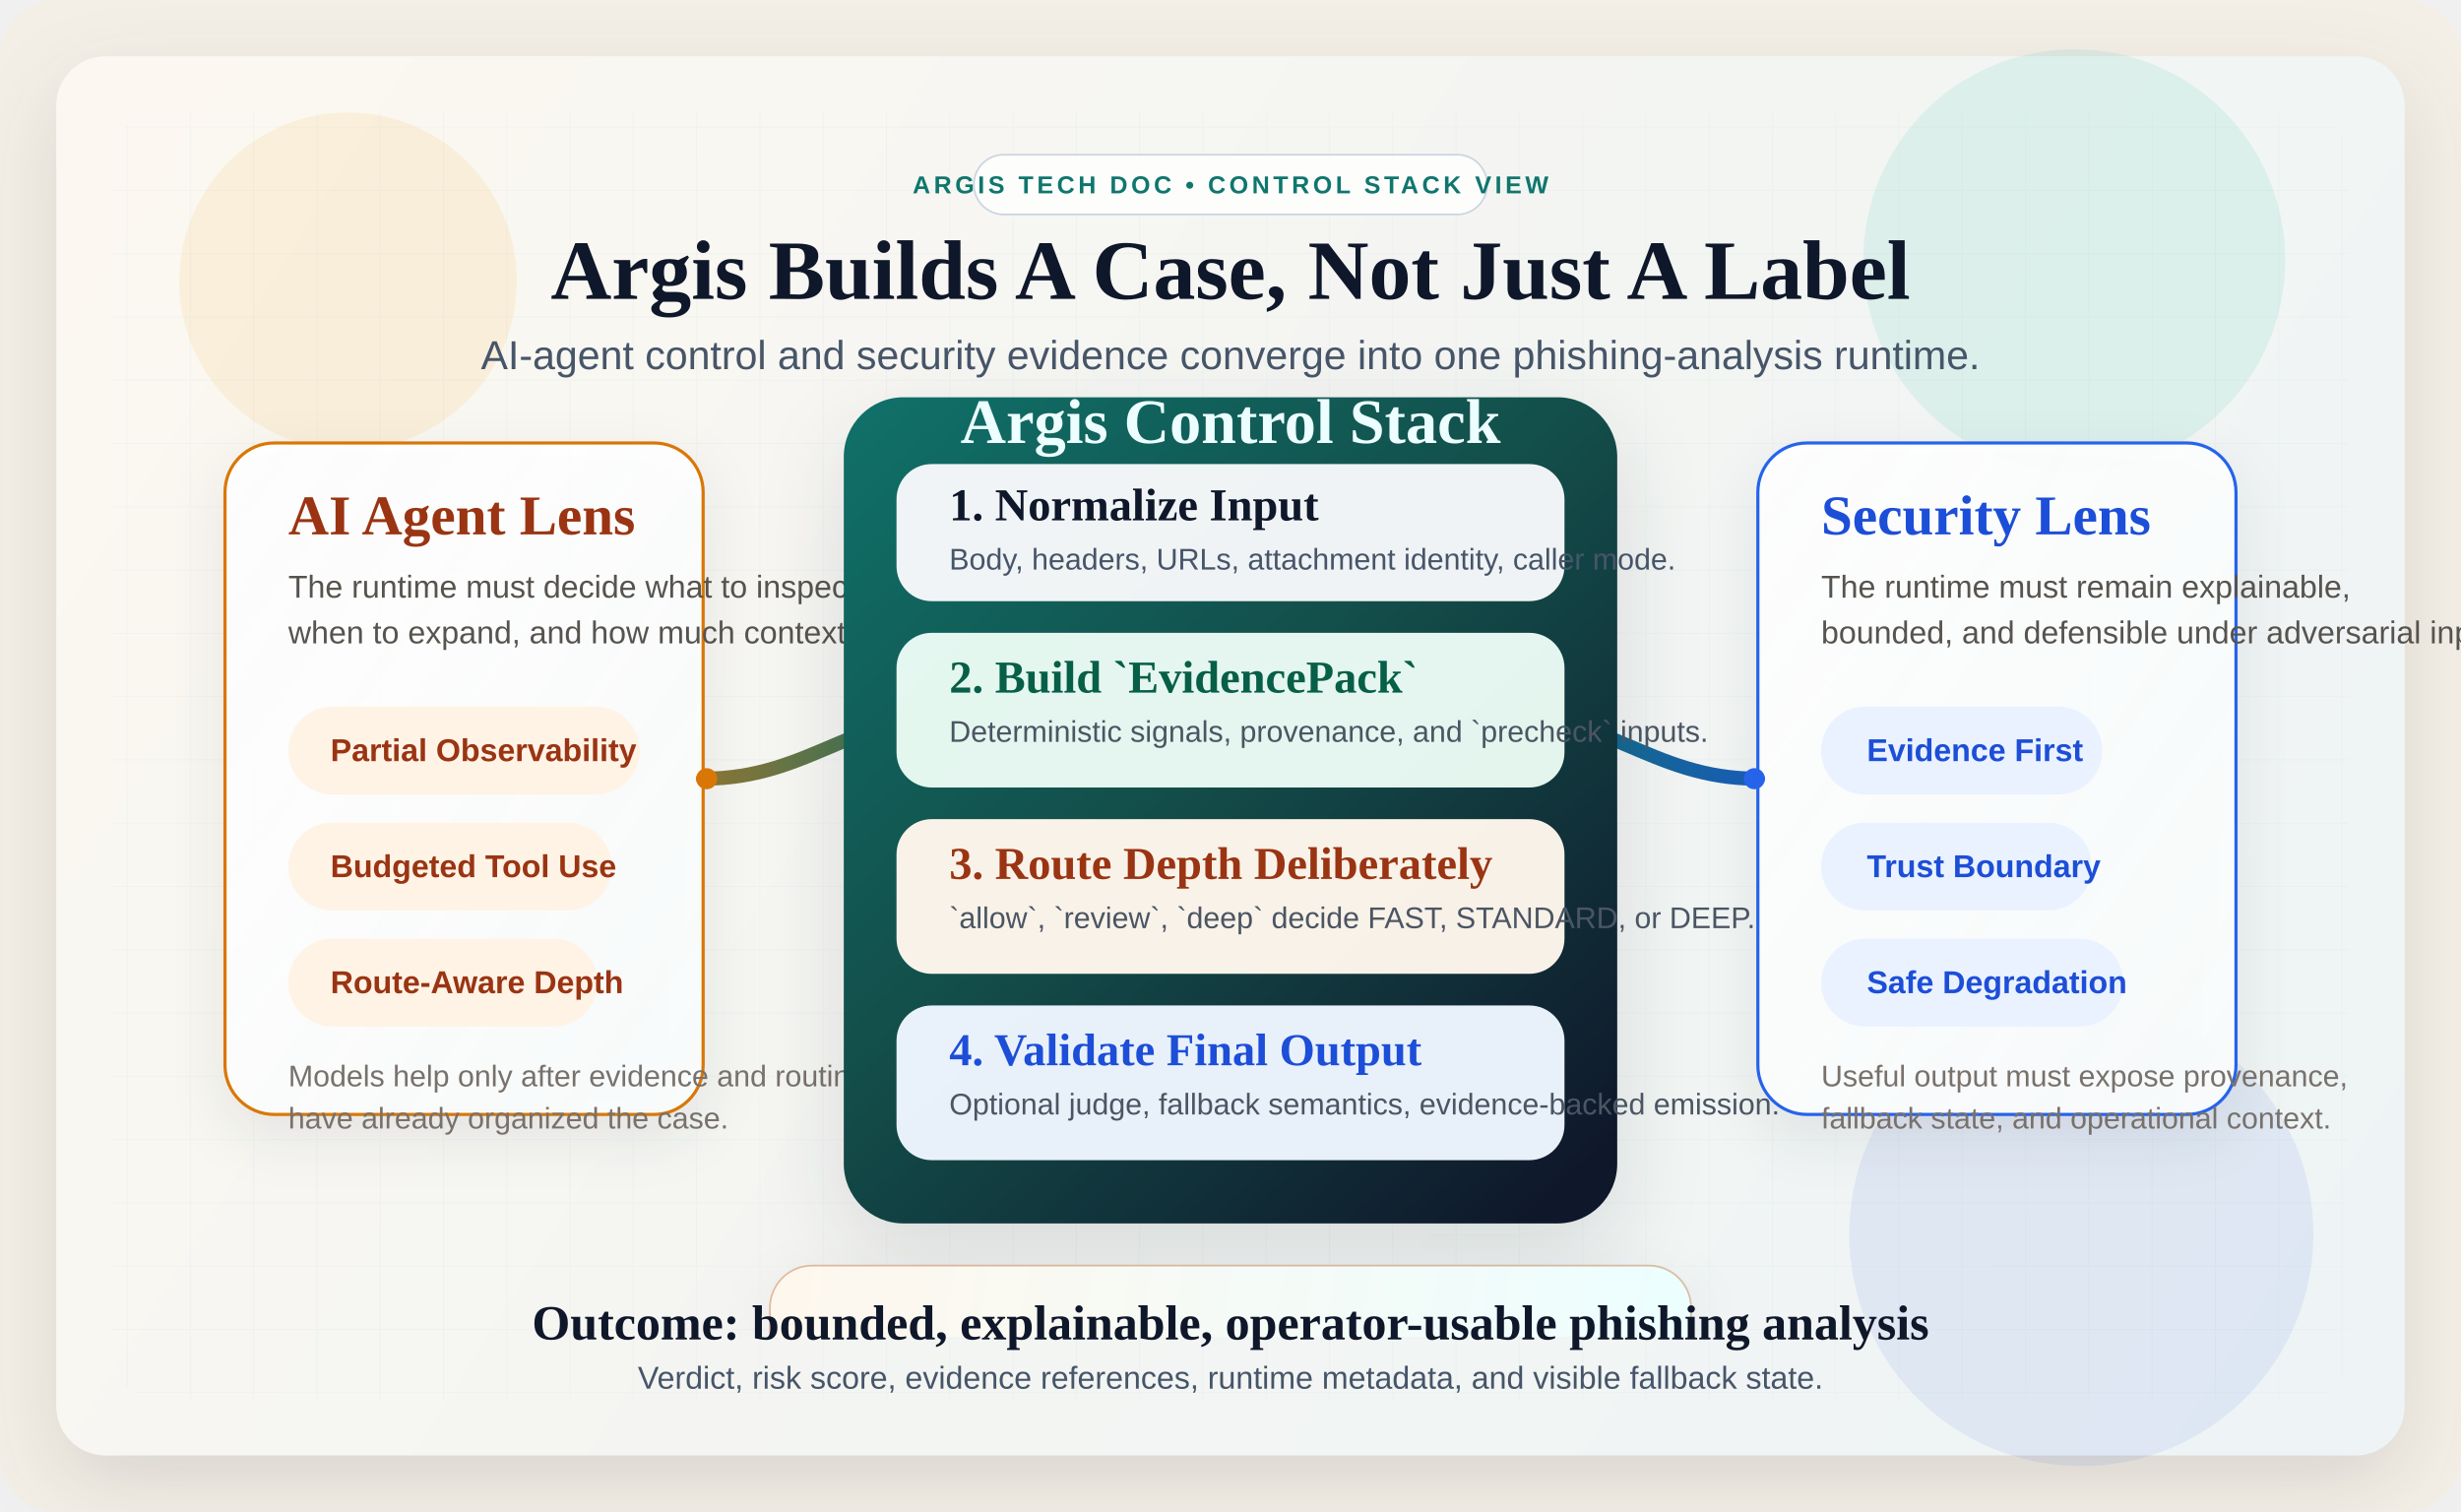
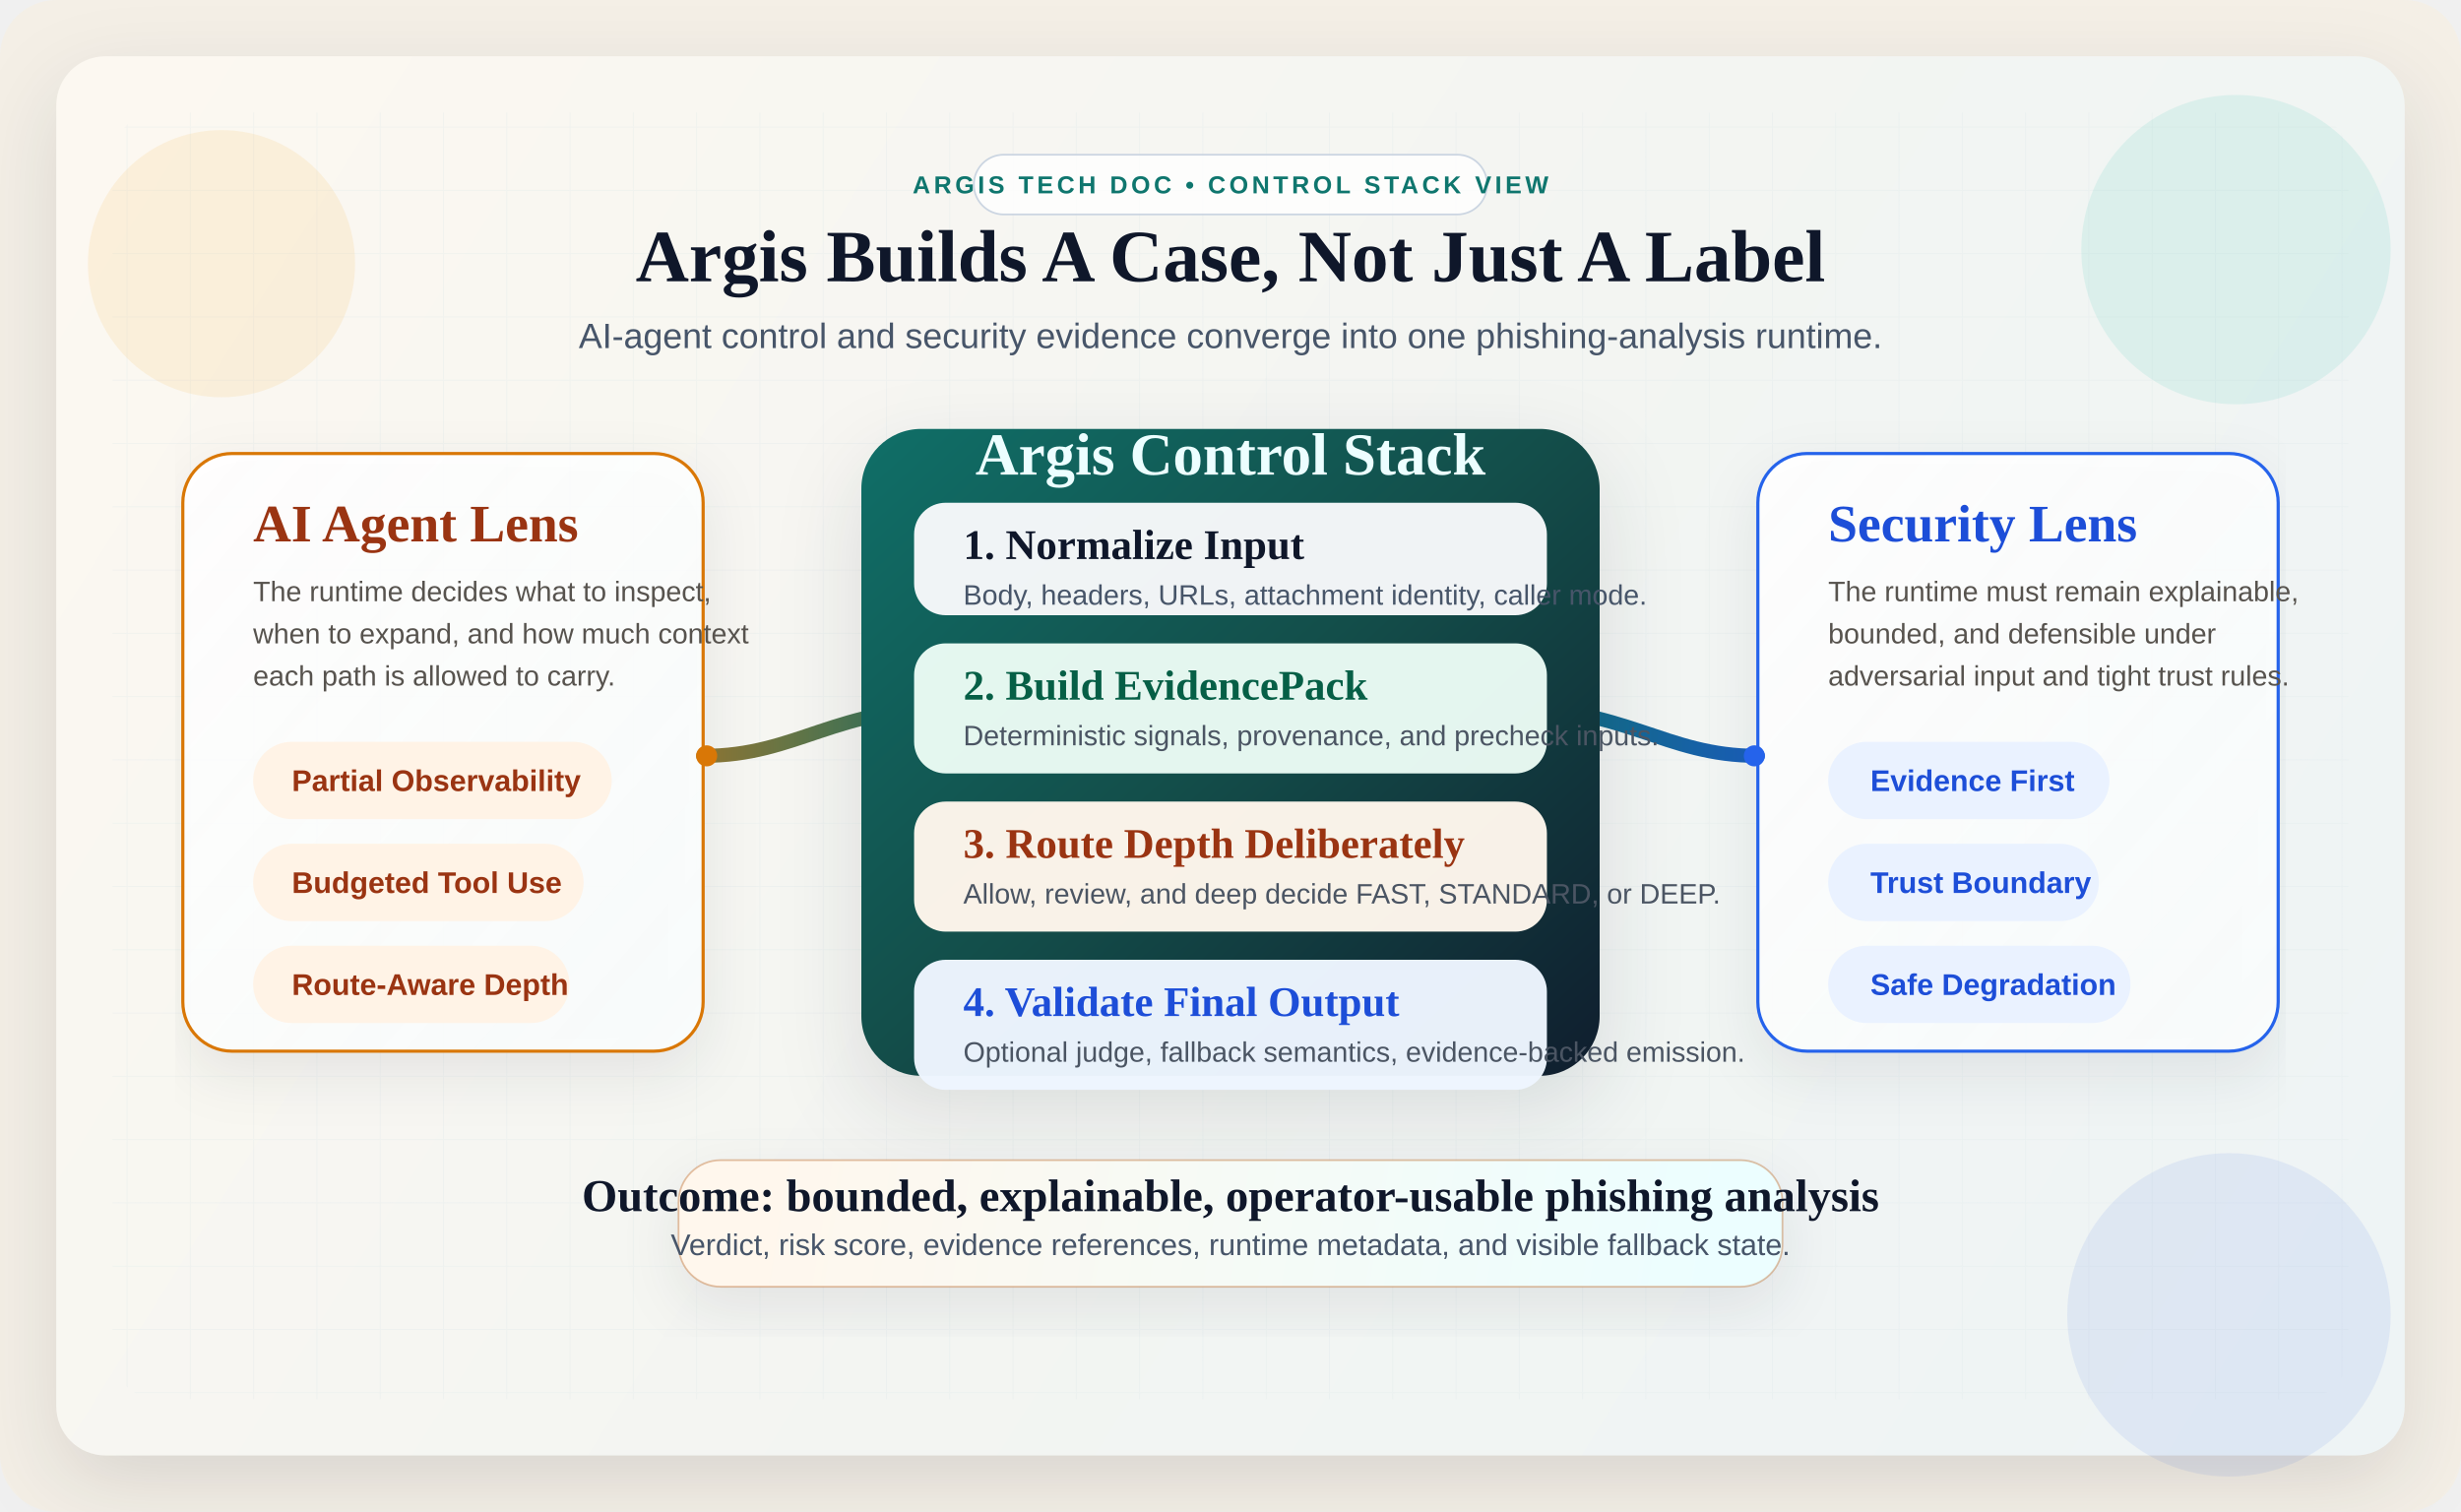
<svg xmlns="http://www.w3.org/2000/svg" width="1400" height="860" viewBox="0 0 1400 860" fill="none" role="img" aria-labelledby="title desc">
  <defs>
    <linearGradient id="bg" x1="80" y1="40" x2="1320" y2="820" gradientUnits="userSpaceOnUse">
      <stop stop-color="#FCF8F1" />
      <stop offset="0.52" stop-color="#F3F5F2" />
      <stop offset="1" stop-color="#EEF4F5" />
    </linearGradient>
    <linearGradient id="panel" x1="0" y1="0" x2="1" y2="1">
      <stop stop-color="#FFFFFF" stop-opacity="0.92" />
      <stop offset="1" stop-color="#F8FBFB" stop-opacity="0.98" />
    </linearGradient>
    <linearGradient id="stack" x1="481" y1="174" x2="920" y2="654" gradientUnits="userSpaceOnUse">
      <stop stop-color="#0F766E" />
      <stop offset="0.5" stop-color="#134E4A" />
      <stop offset="1" stop-color="#0F172A" />
    </linearGradient>
    <linearGradient id="flowLeft" x1="320" y1="322" x2="560" y2="322" gradientUnits="userSpaceOnUse">
      <stop stop-color="#C97316" />
      <stop offset="1" stop-color="#0F766E" />
    </linearGradient>
    <linearGradient id="flowRight" x1="1080" y1="322" x2="840" y2="322" gradientUnits="userSpaceOnUse">
      <stop stop-color="#1D4ED8" />
      <stop offset="1" stop-color="#0F766E" />
    </linearGradient>
    <linearGradient id="output" x1="430" y1="686" x2="970" y2="774" gradientUnits="userSpaceOnUse">
      <stop stop-color="#FFF7ED" />
      <stop offset="1" stop-color="#ECFEFF" />
    </linearGradient>
    <filter id="shadowSoft" x="0" y="0" width="1400" height="860" filterUnits="userSpaceOnUse" color-interpolation-filters="sRGB">
      <feFlood flood-opacity="0" result="BackgroundImageFix" />
      <feColorMatrix in="SourceAlpha" type="matrix" values="0 0 0 0 0 0 0 0 0 0 0 0 0 0 0 0 0 0 127 0" result="hardAlpha" />
      <feOffset dy="18" />
      <feGaussianBlur stdDeviation="24" />
      <feColorMatrix type="matrix" values="0 0 0 0 0.059 0 0 0 0 0.09 0 0 0 0 0.165 0 0 0 0.12 0" />
      <feBlend mode="normal" in2="BackgroundImageFix" result="effect1_dropShadow_0_1" />
      <feBlend mode="normal" in="SourceGraphic" in2="effect1_dropShadow_0_1" result="shape" />
    </filter>
    <filter id="shadowCard" x="100" y="120" width="1200" height="640" filterUnits="userSpaceOnUse" color-interpolation-filters="sRGB">
      <feFlood flood-opacity="0" result="BackgroundImageFix" />
      <feColorMatrix in="SourceAlpha" type="matrix" values="0 0 0 0 0 0 0 0 0 0 0 0 0 0 0 0 0 0 127 0" result="hardAlpha" />
      <feOffset dy="12" />
      <feGaussianBlur stdDeviation="16" />
      <feColorMatrix type="matrix" values="0 0 0 0 0.059 0 0 0 0 0.09 0 0 0 0 0.165 0 0 0 0.08 0" />
      <feBlend mode="normal" in2="BackgroundImageFix" result="effect1_dropShadow_0_2" />
      <feBlend mode="normal" in="SourceGraphic" in2="effect1_dropShadow_0_2" result="shape" />
    </filter>
    <pattern id="grid" width="36" height="36" patternUnits="userSpaceOnUse">
      <path d="M36 0H0V36" stroke="#D9E3E5" stroke-opacity="0.55" />
    </pattern>
  </defs>
  <rect width="1400" height="860" rx="32" fill="#F4EFE6" />
  <g filter="url(#shadowSoft)">
    <rect x="32" y="32" width="1336" height="796" rx="28" fill="url(#bg)" />
  </g>
  <rect x="64" y="64" width="1272" height="732" rx="26" fill="url(#grid)" opacity="0.5" />
-   <circle cx="198" cy="160" r="96" fill="#F59E0B" fill-opacity="0.10" />
-   <circle cx="1180" cy="148" r="120" fill="#14B8A6" fill-opacity="0.10" />
-   <circle cx="1184" cy="702" r="132" fill="#1D4ED8" fill-opacity="0.08" />
+   <circle cx="126" cy="150" r="76" fill="#F59E0B" fill-opacity="0.10" />
+   <circle cx="1272" cy="142" r="88" fill="#14B8A6" fill-opacity="0.10" />
+   <circle cx="1268" cy="748" r="92" fill="#1D4ED8" fill-opacity="0.08" />
  <rect x="554" y="88" width="292" height="34" rx="17" fill="#FFFFFF" fill-opacity="0.78" stroke="#CBD5E1" />
  <text x="700" y="110" text-anchor="middle" fill="#0F766E" font-family="Arial, sans-serif" font-size="14" font-weight="700" letter-spacing="2">ARGIS TECH DOC  •  CONTROL STACK VIEW</text>
-   <text x="700" y="170" text-anchor="middle" fill="#0F172A" font-family="Georgia, 'Times New Roman', serif" font-size="48" font-weight="700">Argis Builds A Case, Not Just A Label</text>
-   <text x="700" y="210" text-anchor="middle" fill="#475569" font-family="Arial, sans-serif" font-size="23">AI-agent control and security evidence converge into one phishing-analysis runtime.</text>
+   <text x="700" y="160" text-anchor="middle" fill="#0F172A" font-family="Georgia, 'Times New Roman', serif" font-size="42" font-weight="700">Argis Builds A Case, Not Just A Label</text>
+   <text x="700" y="198" text-anchor="middle" fill="#475569" font-family="Arial, sans-serif" font-size="20">AI-agent control and security evidence converge into one phishing-analysis runtime.</text>
  <g filter="url(#shadowCard)">
-     <rect x="128" y="252" width="272" height="382" rx="28" fill="url(#panel)" stroke="#D97706" stroke-width="1.8" />
+     <rect x="104" y="258" width="296" height="340" rx="28" fill="url(#panel)" stroke="#D97706" stroke-width="1.8" />
  </g>
-   <text x="164" y="304" fill="#9A3412" font-family="Georgia, 'Times New Roman', serif" font-size="32" font-weight="700">AI Agent Lens</text>
-   <text x="164" y="340" fill="#57534E" font-family="Arial, sans-serif" font-size="18">The runtime must decide what to inspect,</text>
-   <text x="164" y="366" fill="#57534E" font-family="Arial, sans-serif" font-size="18">when to expand, and how much context to carry.</text>
-   <rect x="164" y="402" width="200" height="50" rx="25" fill="#FFF3E6" />
-   <text x="188" y="433" fill="#9A3412" font-family="Arial, sans-serif" font-size="18" font-weight="700">Partial Observability</text>
-   <rect x="164" y="468" width="184" height="50" rx="25" fill="#FFF3E6" />
-   <text x="188" y="499" fill="#9A3412" font-family="Arial, sans-serif" font-size="18" font-weight="700">Budgeted Tool Use</text>
-   <rect x="164" y="534" width="176" height="50" rx="25" fill="#FFF3E6" />
-   <text x="188" y="565" fill="#9A3412" font-family="Arial, sans-serif" font-size="18" font-weight="700">Route-Aware Depth</text>
-   <text x="164" y="618" fill="#78716C" font-family="Arial, sans-serif" font-size="17">Models help only after evidence and routing</text>
-   <text x="164" y="642" fill="#78716C" font-family="Arial, sans-serif" font-size="17">have already organized the case.</text>
+   <text x="144" y="308" fill="#9A3412" font-family="Georgia, 'Times New Roman', serif" font-size="30" font-weight="700">AI Agent Lens</text>
+   <text x="144" y="342" fill="#57534E" font-family="Arial, sans-serif" font-size="16">The runtime decides what to inspect,</text>
+   <text x="144" y="366" fill="#57534E" font-family="Arial, sans-serif" font-size="16">when to expand, and how much context</text>
+   <text x="144" y="390" fill="#57534E" font-family="Arial, sans-serif" font-size="16">each path is allowed to carry.</text>
+   <rect x="144" y="422" width="204" height="44" rx="22" fill="#FFF3E6" />
+   <text x="166" y="450" fill="#9A3412" font-family="Arial, sans-serif" font-size="17" font-weight="700">Partial Observability</text>
+   <rect x="144" y="480" width="188" height="44" rx="22" fill="#FFF3E6" />
+   <text x="166" y="508" fill="#9A3412" font-family="Arial, sans-serif" font-size="17" font-weight="700">Budgeted Tool Use</text>
+   <rect x="144" y="538" width="180" height="44" rx="22" fill="#FFF3E6" />
+   <text x="166" y="566" fill="#9A3412" font-family="Arial, sans-serif" font-size="17" font-weight="700">Route-Aware Depth</text>
  <g filter="url(#shadowCard)">
-     <rect x="1000" y="252" width="272" height="382" rx="28" fill="url(#panel)" stroke="#2563EB" stroke-width="1.8" />
+     <rect x="1000" y="258" width="296" height="340" rx="28" fill="url(#panel)" stroke="#2563EB" stroke-width="1.8" />
  </g>
-   <text x="1036" y="304" fill="#1D4ED8" font-family="Georgia, 'Times New Roman', serif" font-size="32" font-weight="700">Security Lens</text>
-   <text x="1036" y="340" fill="#57534E" font-family="Arial, sans-serif" font-size="18">The runtime must remain explainable,</text>
-   <text x="1036" y="366" fill="#57534E" font-family="Arial, sans-serif" font-size="18">bounded, and defensible under adversarial input.</text>
-   <rect x="1036" y="402" width="160" height="50" rx="25" fill="#EAF2FF" />
-   <text x="1062" y="433" fill="#1D4ED8" font-family="Arial, sans-serif" font-size="18" font-weight="700">Evidence First</text>
-   <rect x="1036" y="468" width="154" height="50" rx="25" fill="#EAF2FF" />
-   <text x="1062" y="499" fill="#1D4ED8" font-family="Arial, sans-serif" font-size="18" font-weight="700">Trust Boundary</text>
-   <rect x="1036" y="534" width="172" height="50" rx="25" fill="#EAF2FF" />
-   <text x="1062" y="565" fill="#1D4ED8" font-family="Arial, sans-serif" font-size="18" font-weight="700">Safe Degradation</text>
-   <text x="1036" y="618" fill="#78716C" font-family="Arial, sans-serif" font-size="17">Useful output must expose provenance,</text>
-   <text x="1036" y="642" fill="#78716C" font-family="Arial, sans-serif" font-size="17">fallback state, and operational context.</text>
-   <path d="M400 443C462 443 486 404 560 404" stroke="url(#flowLeft)" stroke-width="8" stroke-linecap="round" />
-   <path d="M1000 443C938 443 914 404 840 404" stroke="url(#flowRight)" stroke-width="8" stroke-linecap="round" />
-   <circle cx="402" cy="443" r="6" fill="#D97706" />
-   <circle cx="998" cy="443" r="6" fill="#2563EB" />
+   <text x="1040" y="308" fill="#1D4ED8" font-family="Georgia, 'Times New Roman', serif" font-size="30" font-weight="700">Security Lens</text>
+   <text x="1040" y="342" fill="#57534E" font-family="Arial, sans-serif" font-size="16">The runtime must remain explainable,</text>
+   <text x="1040" y="366" fill="#57534E" font-family="Arial, sans-serif" font-size="16">bounded, and defensible under</text>
+   <text x="1040" y="390" fill="#57534E" font-family="Arial, sans-serif" font-size="16">adversarial input and tight trust rules.</text>
+   <rect x="1040" y="422" width="160" height="44" rx="22" fill="#EAF2FF" />
+   <text x="1064" y="450" fill="#1D4ED8" font-family="Arial, sans-serif" font-size="17" font-weight="700">Evidence First</text>
+   <rect x="1040" y="480" width="154" height="44" rx="22" fill="#EAF2FF" />
+   <text x="1064" y="508" fill="#1D4ED8" font-family="Arial, sans-serif" font-size="17" font-weight="700">Trust Boundary</text>
+   <rect x="1040" y="538" width="172" height="44" rx="22" fill="#EAF2FF" />
+   <text x="1064" y="566" fill="#1D4ED8" font-family="Arial, sans-serif" font-size="17" font-weight="700">Safe Degradation</text>
+   <path d="M400 430C454 430 474 402 548 402" stroke="url(#flowLeft)" stroke-width="8" stroke-linecap="round" />
+   <path d="M1000 430C946 430 926 402 852 402" stroke="url(#flowRight)" stroke-width="8" stroke-linecap="round" />
+   <circle cx="402" cy="430" r="6" fill="#D97706" />
+   <circle cx="998" cy="430" r="6" fill="#2563EB" />
  <g filter="url(#shadowSoft)">
-     <rect x="480" y="226" width="440" height="470" rx="34" fill="url(#stack)" />
+     <rect x="490" y="244" width="420" height="368" rx="34" fill="url(#stack)" />
  </g>
-   <rect x="510" y="264" width="380" height="78" rx="20" fill="#F8FAFC" fill-opacity="0.96" />
-   <rect x="510" y="360" width="380" height="88" rx="20" fill="#ECFDF5" fill-opacity="0.96" />
-   <rect x="510" y="466" width="380" height="88" rx="20" fill="#FFF7ED" fill-opacity="0.97" />
-   <rect x="510" y="572" width="380" height="88" rx="20" fill="#EFF6FF" fill-opacity="0.97" />
-   <text x="700" y="252" text-anchor="middle" fill="#ECFEFF" font-family="Georgia, 'Times New Roman', serif" font-size="36" font-weight="700">Argis Control Stack</text>
-   <text x="540" y="296" fill="#0F172A" font-family="Georgia, 'Times New Roman', serif" font-size="26" font-weight="700">1. Normalize Input</text>
-   <text x="540" y="324" fill="#475569" font-family="Arial, sans-serif" font-size="17">Body, headers, URLs, attachment identity, caller mode.</text>
-   <text x="540" y="394" fill="#065F46" font-family="Georgia, 'Times New Roman', serif" font-size="26" font-weight="700">2. Build `EvidencePack`</text>
-   <text x="540" y="422" fill="#4B5563" font-family="Arial, sans-serif" font-size="17">Deterministic signals, provenance, and `precheck` inputs.</text>
-   <text x="540" y="500" fill="#9A3412" font-family="Georgia, 'Times New Roman', serif" font-size="26" font-weight="700">3. Route Depth Deliberately</text>
-   <text x="540" y="528" fill="#4B5563" font-family="Arial, sans-serif" font-size="17">`allow`, `review`, `deep` decide FAST, STANDARD, or DEEP.</text>
-   <text x="540" y="606" fill="#1D4ED8" font-family="Georgia, 'Times New Roman', serif" font-size="26" font-weight="700">4. Validate Final Output</text>
-   <text x="540" y="634" fill="#4B5563" font-family="Arial, sans-serif" font-size="17">Optional judge, fallback semantics, evidence-backed emission.</text>
+   <rect x="520" y="286" width="360" height="64" rx="18" fill="#F8FAFC" fill-opacity="0.96" />
+   <rect x="520" y="366" width="360" height="74" rx="18" fill="#ECFDF5" fill-opacity="0.96" />
+   <rect x="520" y="456" width="360" height="74" rx="18" fill="#FFF7ED" fill-opacity="0.97" />
+   <rect x="520" y="546" width="360" height="74" rx="18" fill="#EFF6FF" fill-opacity="0.97" />
+   <text x="700" y="270" text-anchor="middle" fill="#ECFEFF" font-family="Georgia, 'Times New Roman', serif" font-size="34" font-weight="700">Argis Control Stack</text>
+   <text x="548" y="318" fill="#0F172A" font-family="Georgia, 'Times New Roman', serif" font-size="24" font-weight="700">1. Normalize Input</text>
+   <text x="548" y="344" fill="#475569" font-family="Arial, sans-serif" font-size="16">Body, headers, URLs, attachment identity, caller mode.</text>
+   <text x="548" y="398" fill="#065F46" font-family="Georgia, 'Times New Roman', serif" font-size="24" font-weight="700">2. Build EvidencePack</text>
+   <text x="548" y="424" fill="#4B5563" font-family="Arial, sans-serif" font-size="16">Deterministic signals, provenance, and precheck inputs.</text>
+   <text x="548" y="488" fill="#9A3412" font-family="Georgia, 'Times New Roman', serif" font-size="24" font-weight="700">3. Route Depth Deliberately</text>
+   <text x="548" y="514" fill="#4B5563" font-family="Arial, sans-serif" font-size="16">Allow, review, and deep decide FAST, STANDARD, or DEEP.</text>
+   <text x="548" y="578" fill="#1D4ED8" font-family="Georgia, 'Times New Roman', serif" font-size="24" font-weight="700">4. Validate Final Output</text>
+   <text x="548" y="604" fill="#4B5563" font-family="Arial, sans-serif" font-size="16">Optional judge, fallback semantics, evidence-backed emission.</text>
  <g filter="url(#shadowCard)">
-     <rect x="438" y="720" width="524" height="86" rx="24" fill="url(#output)" stroke="#B45309" stroke-opacity="0.35" />
+     <rect x="386" y="660" width="628" height="72" rx="24" fill="url(#output)" stroke="#B45309" stroke-opacity="0.35" />
  </g>
-   <text x="700" y="762" text-anchor="middle" fill="#0F172A" font-family="Georgia, 'Times New Roman', serif" font-size="28" font-weight="700">Outcome: bounded, explainable, operator-usable phishing analysis</text>
-   <text x="700" y="790" text-anchor="middle" fill="#475569" font-family="Arial, sans-serif" font-size="18">Verdict, risk score, evidence references, runtime metadata, and visible fallback state.</text>
+   <text x="700" y="689" text-anchor="middle" fill="#0F172A" font-family="Georgia, 'Times New Roman', serif" font-size="26" font-weight="700">Outcome: bounded, explainable, operator-usable phishing analysis</text>
+   <text x="700" y="714" text-anchor="middle" fill="#475569" font-family="Arial, sans-serif" font-size="17">Verdict, risk score, evidence references, runtime metadata, and visible fallback state.</text>
</svg>
